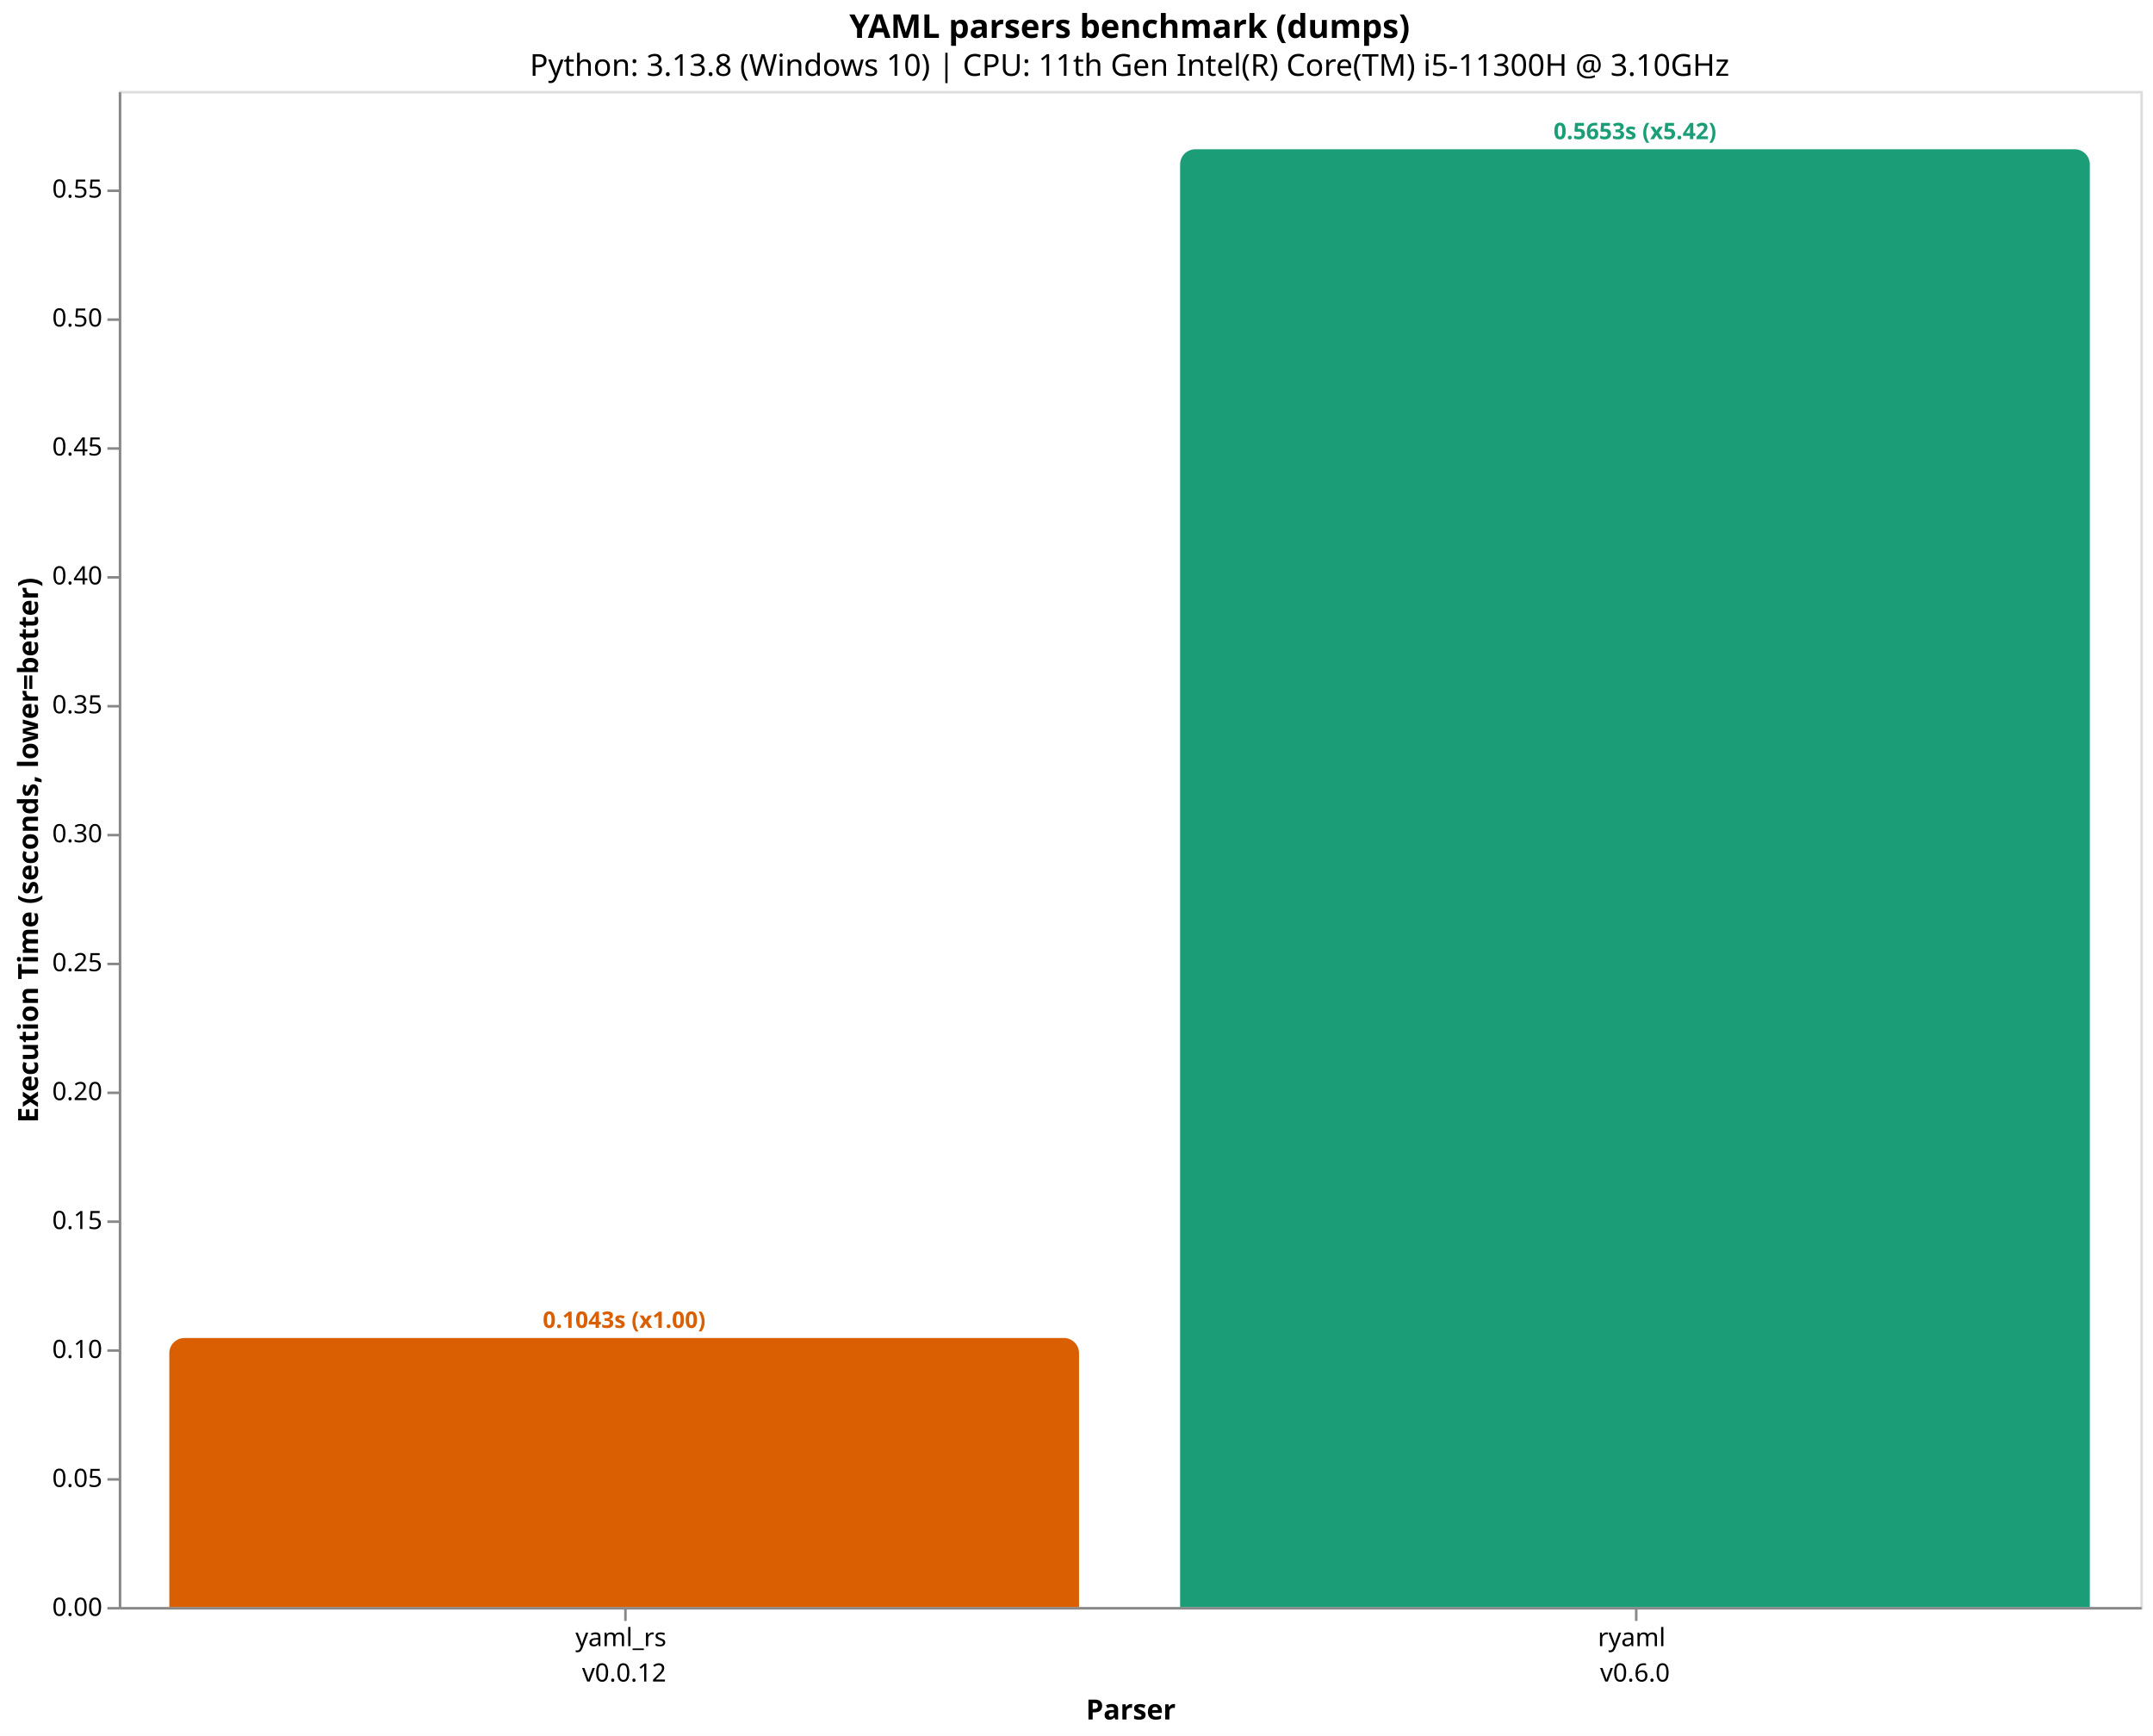
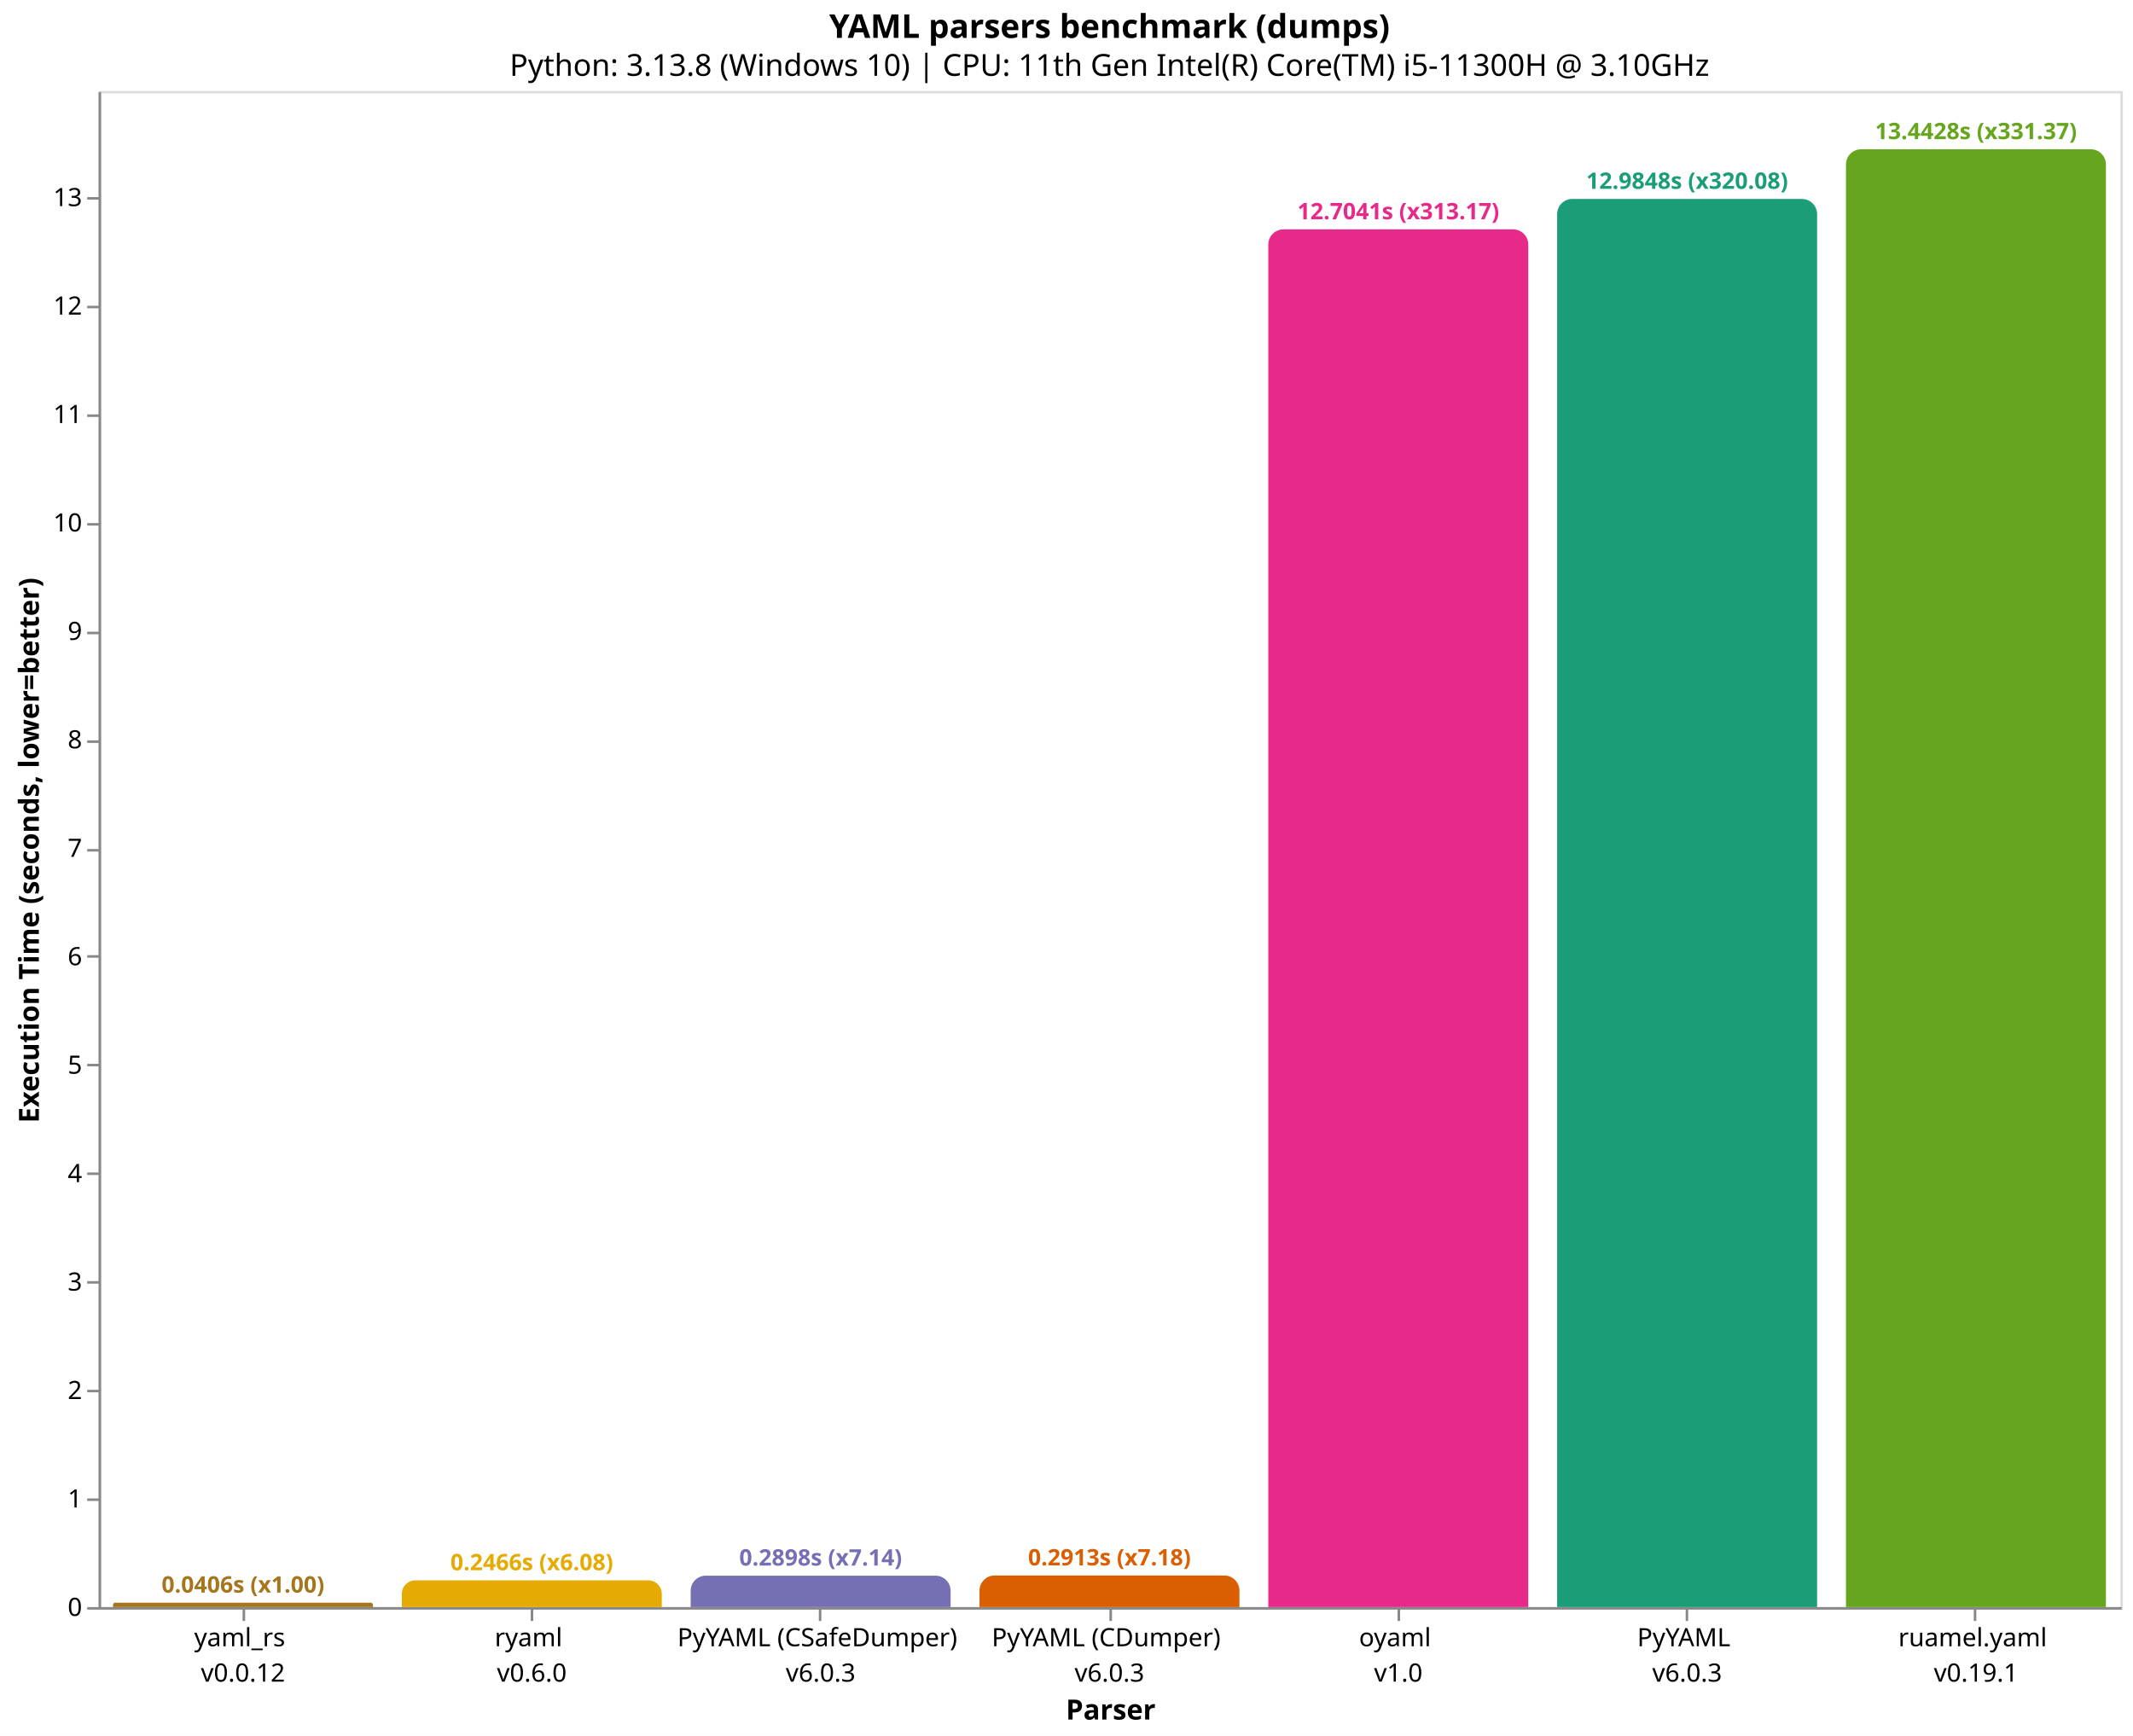
- <svg xmlns="http://www.w3.org/2000/svg" version="1.1" class="marks" width="852" height="687" viewBox="0 0 852 687">
-   <rect width="852" height="687" fill="white" />
-   <g fill="none" stroke-miterlimit="10" transform="translate(47,36)">
+ <svg xmlns="http://www.w3.org/2000/svg" version="1.1" class="marks" width="844" height="687" viewBox="0 0 844 687">
+   <rect width="844" height="687" fill="white" />
+   <g fill="none" stroke-miterlimit="10" transform="translate(39,36)">
    <g class="mark-group role-frame root" role="graphics-object" aria-roledescription="group mark container">
      <g transform="translate(0,0)">
        <path class="background" aria-hidden="true" d="M0.5,0.5h800v600h-800Z" stroke="#ddd" />
        <g>
-           <g class="mark-group role-axis" role="graphics-symbol" aria-roledescription="axis" aria-label="X-axis titled 'Parser' for a discrete scale with 2 values: yaml_rs&#10;v0.0.12, ryaml&#10;v0.6.0">
+           <g class="mark-group role-axis" role="graphics-symbol" aria-roledescription="axis" aria-label="X-axis titled 'Parser' for a discrete scale with 7 values: yaml_rs&#10;v0.0.12, ryaml&#10;v0.6.0, PyYAML (CSafeDumper)&#10;v6.0.3, PyYAML (CDumper)&#10;v6.0.3, oyaml&#10;v1.0, PyYAML&#10;v6.0.3, ruamel.yaml&#10;v0.19.1">
            <g transform="translate(0.5,600.5)">
              <path class="background" aria-hidden="true" d="M0,0h0v0h0Z" pointer-events="none" />
              <g>
                <g class="mark-rule role-axis-tick" pointer-events="none">
-                   <line transform="translate(200,0)" x2="0" y2="5" stroke="#888" stroke-width="1" opacity="1" />
-                   <line transform="translate(600,0)" x2="0" y2="5" stroke="#888" stroke-width="1" opacity="1" />
+                   <line transform="translate(57,0)" x2="0" y2="5" stroke="#888" stroke-width="1" opacity="1" />
+                   <line transform="translate(171,0)" x2="0" y2="5" stroke="#888" stroke-width="1" opacity="1" />
+                   <line transform="translate(285,0)" x2="0" y2="5" stroke="#888" stroke-width="1" opacity="1" />
+                   <line transform="translate(400,0)" x2="0" y2="5" stroke="#888" stroke-width="1" opacity="1" />
+                   <line transform="translate(514,0)" x2="0" y2="5" stroke="#888" stroke-width="1" opacity="1" />
+                   <line transform="translate(628,0)" x2="0" y2="5" stroke="#888" stroke-width="1" opacity="1" />
+                   <line transform="translate(742,0)" x2="0" y2="5" stroke="#888" stroke-width="1" opacity="1" />
                </g>
                <g class="mark-text role-axis-label" pointer-events="none">
-                   <text text-anchor="middle" transform="translate(199.5,15)" font-family="sans-serif" font-size="10px" fill="#000" opacity="1">
+                   <text text-anchor="middle" transform="translate(56.64286,15)" font-family="sans-serif" font-size="10px" fill="#000" opacity="1">
                    <tspan>yaml_rs</tspan>
                    <tspan x="0" dy="14">v0.0.12</tspan>
                  </text>
-                   <text text-anchor="middle" transform="translate(599.5,15)" font-family="sans-serif" font-size="10px" fill="#000" opacity="1">
+                   <text text-anchor="middle" transform="translate(170.9286,15)" font-family="sans-serif" font-size="10px" fill="#000" opacity="1">
                    <tspan>ryaml</tspan>
                    <tspan x="0" dy="14">v0.6.0</tspan>
                  </text>
+                   <text text-anchor="middle" transform="translate(285.2143,15)" font-family="sans-serif" font-size="10px" fill="#000" opacity="1">
+                     <tspan>PyYAML (CSafeDumper)</tspan>
+                     <tspan x="0" dy="14">v6.0.3</tspan>
+                   </text>
+                   <text text-anchor="middle" transform="translate(399.5,15)" font-family="sans-serif" font-size="10px" fill="#000" opacity="1">
+                     <tspan>PyYAML (CDumper)</tspan>
+                     <tspan x="0" dy="14">v6.0.3</tspan>
+                   </text>
+                   <text text-anchor="middle" transform="translate(513.7857,15)" font-family="sans-serif" font-size="10px" fill="#000" opacity="1">
+                     <tspan>oyaml</tspan>
+                     <tspan x="0" dy="14">v1.0</tspan>
+                   </text>
+                   <text text-anchor="middle" transform="translate(628.0714,15)" font-family="sans-serif" font-size="10px" fill="#000" opacity="1">
+                     <tspan>PyYAML</tspan>
+                     <tspan x="0" dy="14">v6.0.3</tspan>
+                   </text>
+                   <text text-anchor="middle" transform="translate(742.3571,15)" font-family="sans-serif" font-size="10px" fill="#000" opacity="1">
+                     <tspan>ruamel.yaml</tspan>
+                     <tspan x="0" dy="14">v0.19.1</tspan>
+                   </text>
                </g>
                <g class="mark-rule role-axis-domain" pointer-events="none">
                  <line transform="translate(0,0)" x2="800" y2="0" stroke="#888" stroke-width="1" opacity="1" />
                </g>
                <g class="mark-text role-axis-title" pointer-events="none">
                  <text text-anchor="middle" transform="translate(400,44)" font-family="sans-serif" font-size="11px" font-weight="bold" fill="#000" opacity="1">Parser</text>
                </g>
              </g>
              <path class="foreground" aria-hidden="true" d="" pointer-events="none" display="none" />
            </g>
          </g>
-           <g class="mark-group role-axis" role="graphics-symbol" aria-roledescription="axis" aria-label="Y-axis titled 'Execution Time (seconds, lower=better)' for a linear scale with values from 0.0 to 0.6">
+           <g class="mark-group role-axis" role="graphics-symbol" aria-roledescription="axis" aria-label="Y-axis titled 'Execution Time (seconds, lower=better)' for a linear scale with values from 0 to 14">
            <g transform="translate(0.5,0.5)">
              <path class="background" aria-hidden="true" d="M0,0h0v0h0Z" pointer-events="none" />
              <g>
                <g class="mark-rule role-axis-tick" pointer-events="none">
                  <line transform="translate(0,600)" x2="-5" y2="0" stroke="#888" stroke-width="1" opacity="1" />
-                   <line transform="translate(0,549)" x2="-5" y2="0" stroke="#888" stroke-width="1" opacity="1" />
-                   <line transform="translate(0,498)" x2="-5" y2="0" stroke="#888" stroke-width="1" opacity="1" />
-                   <line transform="translate(0,447)" x2="-5" y2="0" stroke="#888" stroke-width="1" opacity="1" />
-                   <line transform="translate(0,396)" x2="-5" y2="0" stroke="#888" stroke-width="1" opacity="1" />
-                   <line transform="translate(0,345)" x2="-5" y2="0" stroke="#888" stroke-width="1" opacity="1" />
-                   <line transform="translate(0,294)" x2="-5" y2="0" stroke="#888" stroke-width="1" opacity="1" />
-                   <line transform="translate(0,243)" x2="-5" y2="0" stroke="#888" stroke-width="1" opacity="1" />
-                   <line transform="translate(0,192)" x2="-5" y2="0" stroke="#888" stroke-width="1" opacity="1" />
-                   <line transform="translate(0,141)" x2="-5" y2="0" stroke="#888" stroke-width="1" opacity="1" />
-                   <line transform="translate(0,90)" x2="-5" y2="0" stroke="#888" stroke-width="1" opacity="1" />
-                   <line transform="translate(0,39)" x2="-5" y2="0" stroke="#888" stroke-width="1" opacity="1" />
+                   <line transform="translate(0,557)" x2="-5" y2="0" stroke="#888" stroke-width="1" opacity="1" />
+                   <line transform="translate(0,514)" x2="-5" y2="0" stroke="#888" stroke-width="1" opacity="1" />
+                   <line transform="translate(0,471)" x2="-5" y2="0" stroke="#888" stroke-width="1" opacity="1" />
+                   <line transform="translate(0,428)" x2="-5" y2="0" stroke="#888" stroke-width="1" opacity="1" />
+                   <line transform="translate(0,385)" x2="-5" y2="0" stroke="#888" stroke-width="1" opacity="1" />
+                   <line transform="translate(0,342)" x2="-5" y2="0" stroke="#888" stroke-width="1" opacity="1" />
+                   <line transform="translate(0,300)" x2="-5" y2="0" stroke="#888" stroke-width="1" opacity="1" />
+                   <line transform="translate(0,257)" x2="-5" y2="0" stroke="#888" stroke-width="1" opacity="1" />
+                   <line transform="translate(0,214)" x2="-5" y2="0" stroke="#888" stroke-width="1" opacity="1" />
+                   <line transform="translate(0,171)" x2="-5" y2="0" stroke="#888" stroke-width="1" opacity="1" />
+                   <line transform="translate(0,128)" x2="-5" y2="0" stroke="#888" stroke-width="1" opacity="1" />
+                   <line transform="translate(0,85)" x2="-5" y2="0" stroke="#888" stroke-width="1" opacity="1" />
+                   <line transform="translate(0,42)" x2="-5" y2="0" stroke="#888" stroke-width="1" opacity="1" />
                </g>
                <g class="mark-text role-axis-label" pointer-events="none">
-                   <text text-anchor="end" transform="translate(-7,603)" font-family="sans-serif" font-size="10px" fill="#000" opacity="1">0.00</text>
-                   <text text-anchor="end" transform="translate(-7,551.9734)" font-family="sans-serif" font-size="10px" fill="#000" opacity="1">0.05</text>
-                   <text text-anchor="end" transform="translate(-7,500.9467)" font-family="sans-serif" font-size="10px" fill="#000" opacity="1">0.10</text>
-                   <text text-anchor="end" transform="translate(-7,449.9201)" font-family="sans-serif" font-size="10px" fill="#000" opacity="1">0.15</text>
-                   <text text-anchor="end" transform="translate(-7,398.8934)" font-family="sans-serif" font-size="10px" fill="#000" opacity="1">0.20</text>
-                   <text text-anchor="end" transform="translate(-7,347.8668)" font-family="sans-serif" font-size="10px" fill="#000" opacity="1">0.25</text>
-                   <text text-anchor="end" transform="translate(-7,296.8401)" font-family="sans-serif" font-size="10px" fill="#000" opacity="1">0.30</text>
-                   <text text-anchor="end" transform="translate(-7,245.8135)" font-family="sans-serif" font-size="10px" fill="#000" opacity="1">0.35</text>
-                   <text text-anchor="end" transform="translate(-7,194.7868)" font-family="sans-serif" font-size="10px" fill="#000" opacity="1">0.40</text>
-                   <text text-anchor="end" transform="translate(-7,143.7602)" font-family="sans-serif" font-size="10px" fill="#000" opacity="1">0.45</text>
-                   <text text-anchor="end" transform="translate(-7,92.73354)" font-family="sans-serif" font-size="10px" fill="#000" opacity="1">0.50</text>
-                   <text text-anchor="end" transform="translate(-7,41.70689)" font-family="sans-serif" font-size="10px" fill="#000" opacity="1">0.55</text>
+                   <text text-anchor="end" transform="translate(-7,603)" font-family="sans-serif" font-size="10px" fill="#000" opacity="1">0</text>
+                   <text text-anchor="end" transform="translate(-7,560.083)" font-family="sans-serif" font-size="10px" fill="#000" opacity="1">1</text>
+                   <text text-anchor="end" transform="translate(-7,517.1661)" font-family="sans-serif" font-size="10px" fill="#000" opacity="1">2</text>
+                   <text text-anchor="end" transform="translate(-7,474.2491)" font-family="sans-serif" font-size="10px" fill="#000" opacity="1">3</text>
+                   <text text-anchor="end" transform="translate(-7,431.3322)" font-family="sans-serif" font-size="10px" fill="#000" opacity="1">4</text>
+                   <text text-anchor="end" transform="translate(-7,388.4152)" font-family="sans-serif" font-size="10px" fill="#000" opacity="1">5</text>
+                   <text text-anchor="end" transform="translate(-7,345.4983)" font-family="sans-serif" font-size="10px" fill="#000" opacity="1">6</text>
+                   <text text-anchor="end" transform="translate(-7,302.5813)" font-family="sans-serif" font-size="10px" fill="#000" opacity="1">7</text>
+                   <text text-anchor="end" transform="translate(-7,259.6644)" font-family="sans-serif" font-size="10px" fill="#000" opacity="1">8</text>
+                   <text text-anchor="end" transform="translate(-7,216.7474)" font-family="sans-serif" font-size="10px" fill="#000" opacity="1">9</text>
+                   <text text-anchor="end" transform="translate(-7,173.8305)" font-family="sans-serif" font-size="10px" fill="#000" opacity="1">10</text>
+                   <text text-anchor="end" transform="translate(-7,130.9135)" font-family="sans-serif" font-size="10px" fill="#000" opacity="1">11</text>
+                   <text text-anchor="end" transform="translate(-7,87.99654)" font-family="sans-serif" font-size="10px" fill="#000" opacity="1">12</text>
+                   <text text-anchor="end" transform="translate(-7,45.07959)" font-family="sans-serif" font-size="10px" fill="#000" opacity="1">13</text>
                </g>
                <g class="mark-rule role-axis-domain" pointer-events="none">
                  <line transform="translate(0,600)" x2="0" y2="-600" stroke="#888" stroke-width="1" opacity="1" />
                </g>
                <g class="mark-text role-axis-title" pointer-events="none">
-                   <text text-anchor="middle" transform="translate(-30.46289,300) rotate(-90) translate(0,-2)" font-family="sans-serif" font-size="11px" font-weight="bold" fill="#000" opacity="1">Execution Time (seconds, lower=better)</text>
+                   <text text-anchor="middle" transform="translate(-22.12305,300) rotate(-90) translate(0,-2)" font-family="sans-serif" font-size="11px" font-weight="bold" fill="#000" opacity="1">Execution Time (seconds, lower=better)</text>
                </g>
              </g>
              <path class="foreground" aria-hidden="true" d="" pointer-events="none" display="none" />
            </g>
          </g>
          <g class="mark-group role-scope" role="graphics-object" aria-roledescription="group mark container">
-             <g transform="translate(20,493.5298)">
-               <path class="background" aria-hidden="true" d="M6,0L354,0C357.311,0,360,2.689,360,6L360,106.47C360,106.47,360,106.47,360,106.47L0,106.47C0,106.47,0,106.47,0,106.47L0,6C0,2.689,2.689,0,6,0Z" />
-               <g clip-path="url(#clip4)">
-                 <g class="mark-group role-scope" role="graphics-object" aria-roledescription="group mark container">
-                   <g transform="translate(0,-493.5298)">
-                     <path class="background" aria-hidden="true" d="M0,0h360v0h-360Z" />
-                     <g>
-                       <g class="mark-rect role-mark layer_0_marks" role="graphics-object" aria-roledescription="rect mark container">
-                         <path aria-label="Parser: yaml_rs&#10;v0.0.12; Execution Time (seconds, lower=better): 0.104328033334; parser: yaml_rs; Execution Time (s): 0.1043; Slowdown: 1.00" role="graphics-symbol" aria-roledescription="bar" d="M0,493.53h360v106.47h-360Z" fill="#d95f02" />
-                       </g>
-                     </g>
-                     <path class="foreground" aria-hidden="true" d="" display="none" />
-                   </g>
-                 </g>
-               </g>
-               <path class="foreground" aria-hidden="true" d="" display="none" />
-             </g>
-             <g transform="translate(420,23.07692)">
-               <path class="background" aria-hidden="true" d="M6,0L354,0C357.311,0,360,2.689,360,6L360,576.923C360,576.923,360,576.923,360,576.923L0,576.923C0,576.923,0,576.923,0,576.923L0,6C0,2.689,2.689,0,6,0Z" />
-               <g clip-path="url(#clip5)">
+             <g transform="translate(5.714286,598.259)">
+               <path class="background" aria-hidden="true" d="M0.871,0L101.987,0C102.467,0,102.857,0.39,102.857,0.871L102.857,1.741C102.857,1.741,102.857,1.741,102.857,1.741L0,1.741C0,1.741,0,1.741,0,1.741L0,0.871C0,0.39,0.39,0,0.871,0Z" />
+               <g clip-path="url(#clip9)">
+                 <g class="mark-group role-scope" role="graphics-object" aria-roledescription="group mark container">
+                   <g transform="translate(0,-598.259)">
+                     <path class="background" aria-hidden="true" d="M0,0h102.857v0h-102.857Z" />
+                     <g>
+                       <g class="mark-rect role-mark layer_0_marks" role="graphics-object" aria-roledescription="rect mark container">
+                         <path aria-label="Parser: yaml_rs&#10;v0.0.12; Execution Time (seconds, lower=better): 0.0405667333301; parser: yaml_rs; Execution Time (s): 0.0406; Slowdown: 1.00" role="graphics-symbol" aria-roledescription="bar" d="M0,598.259h102.857v1.741h-102.857Z" fill="#a6761d" />
+                       </g>
+                     </g>
+                     <path class="foreground" aria-hidden="true" d="" display="none" />
+                   </g>
+                 </g>
+               </g>
+               <path class="foreground" aria-hidden="true" d="" display="none" />
+             </g>
+             <g transform="translate(120,589.4162)">
+               <path class="background" aria-hidden="true" d="M5.292,0L97.565,0C100.486,0,102.857,2.371,102.857,5.292L102.857,10.584C102.857,10.584,102.857,10.584,102.857,10.584L0,10.584C0,10.584,0,10.584,0,10.584L0,5.292C0,2.371,2.371,0,5.292,0Z" />
+               <g clip-path="url(#clip10)">
+                 <g class="mark-group role-scope" role="graphics-object" aria-roledescription="group mark container">
+                   <g transform="translate(0,-589.4162)">
+                     <path class="background" aria-hidden="true" d="M0,0h102.857v0h-102.857Z" />
+                     <g>
+                       <g class="mark-rect role-mark layer_0_marks" role="graphics-object" aria-roledescription="rect mark container">
+                         <path aria-label="Parser: ryaml&#10;v0.6.0; Execution Time (seconds, lower=better): 0.246610333333; parser: ryaml; Execution Time (s): 0.2466; Slowdown: 6.08" role="graphics-symbol" aria-roledescription="bar" d="M0,589.416h102.857v10.584h-102.857Z" fill="#e6ab02" />
+                       </g>
+                     </g>
+                     <path class="foreground" aria-hidden="true" d="" display="none" />
+                   </g>
+                 </g>
+               </g>
+               <path class="foreground" aria-hidden="true" d="" display="none" />
+             </g>
+             <g transform="translate(234.2857,587.5609)">
+               <path class="background" aria-hidden="true" d="M6,0L96.857,0C100.169,0,102.857,2.689,102.857,6L102.857,12.439C102.857,12.439,102.857,12.439,102.857,12.439L0,12.439C0,12.439,0,12.439,0,12.439L0,6C0,2.689,2.689,0,6,0Z" />
+               <g clip-path="url(#clip11)">
+                 <g class="mark-group role-scope" role="graphics-object" aria-roledescription="group mark container">
+                   <g transform="translate(0,-587.5609)">
+                     <path class="background" aria-hidden="true" d="M0,0h102.857v0h-102.857Z" />
+                     <g>
+                       <g class="mark-rect role-mark layer_0_marks" role="graphics-object" aria-roledescription="rect mark container">
+                         <path aria-label="Parser: PyYAML (CSafeDumper)&#10;v6.0.3; Execution Time (seconds, lower=better): 0.289840933333; parser: PyYAML (CSafeDumper); Execution Time (s): 0.2898; Slowdown: 7.14" role="graphics-symbol" aria-roledescription="bar" d="M0,587.561h102.857v12.439h-102.857Z" fill="#7570b3" />
+                       </g>
+                     </g>
+                     <path class="foreground" aria-hidden="true" d="" display="none" />
+                   </g>
+                 </g>
+               </g>
+               <path class="foreground" aria-hidden="true" d="" display="none" />
+             </g>
+             <g transform="translate(348.5714,587.4966)">
+               <path class="background" aria-hidden="true" d="M6,0L96.857,0C100.169,0,102.857,2.689,102.857,6L102.857,12.503C102.857,12.503,102.857,12.503,102.857,12.503L0,12.503C0,12.503,0,12.503,0,12.503L0,6C0,2.689,2.689,0,6,0Z" />
+               <g clip-path="url(#clip12)">
+                 <g class="mark-group role-scope" role="graphics-object" aria-roledescription="group mark container">
+                   <g transform="translate(0,-587.4966)">
+                     <path class="background" aria-hidden="true" d="M0,0h102.857v0h-102.857Z" />
+                     <g>
+                       <g class="mark-rect role-mark layer_0_marks" role="graphics-object" aria-roledescription="rect mark container">
+                         <path aria-label="Parser: PyYAML (CDumper)&#10;v6.0.3; Execution Time (seconds, lower=better): 0.291339966665; parser: PyYAML (CDumper); Execution Time (s): 0.2913; Slowdown: 7.18" role="graphics-symbol" aria-roledescription="bar" d="M0,587.497h102.857v12.503h-102.857Z" fill="#d95f02" />
+                       </g>
+                     </g>
+                     <path class="foreground" aria-hidden="true" d="" display="none" />
+                   </g>
+                 </g>
+               </g>
+               <path class="foreground" aria-hidden="true" d="" display="none" />
+             </g>
+             <g transform="translate(462.8571,54.77761)">
+               <path class="background" aria-hidden="true" d="M6,0L96.857,0C100.169,0,102.857,2.689,102.857,6L102.857,545.222C102.857,545.222,102.857,545.222,102.857,545.222L0,545.222C0,545.222,0,545.222,0,545.222L0,6C0,2.689,2.689,0,6,0Z" />
+               <g clip-path="url(#clip13)">
+                 <g class="mark-group role-scope" role="graphics-object" aria-roledescription="group mark container">
+                   <g transform="translate(0,-54.77761)">
+                     <path class="background" aria-hidden="true" d="M0,0h102.857v0h-102.857Z" />
+                     <g>
+                       <g class="mark-rect role-mark layer_0_marks" role="graphics-object" aria-roledescription="rect mark container">
+                         <path aria-label="Parser: oyaml&#10;v1.0; Execution Time (seconds, lower=better): 12.7041257667; parser: oyaml; Execution Time (s): 12.7041; Slowdown: 313.17" role="graphics-symbol" aria-roledescription="bar" d="M0,54.778h102.857v545.222h-102.857Z" fill="#e7298a" />
+                       </g>
+                     </g>
+                     <path class="foreground" aria-hidden="true" d="" display="none" />
+                   </g>
+                 </g>
+               </g>
+               <path class="foreground" aria-hidden="true" d="" display="none" />
+             </g>
+             <g transform="translate(577.1429,42.73232)">
+               <path class="background" aria-hidden="true" d="M6,0L96.857,0C100.169,0,102.857,2.689,102.857,6L102.857,557.268C102.857,557.268,102.857,557.268,102.857,557.268L0,557.268C0,557.268,0,557.268,0,557.268L0,6C0,2.689,2.689,0,6,0Z" />
+               <g clip-path="url(#clip14)">
+                 <g class="mark-group role-scope" role="graphics-object" aria-roledescription="group mark container">
+                   <g transform="translate(0,-42.73232)">
+                     <path class="background" aria-hidden="true" d="M0,0h102.857v0h-102.857Z" />
+                     <g>
+                       <g class="mark-rect role-mark layer_0_marks" role="graphics-object" aria-roledescription="rect mark container">
+                         <path aria-label="Parser: PyYAML&#10;v6.0.3; Execution Time (seconds, lower=better): 12.9847907667; parser: PyYAML; Execution Time (s): 12.9848; Slowdown: 320.08" role="graphics-symbol" aria-roledescription="bar" d="M0,42.732h102.857v557.268h-102.857Z" fill="#1b9e77" />
+                       </g>
+                     </g>
+                     <path class="foreground" aria-hidden="true" d="" display="none" />
+                   </g>
+                 </g>
+               </g>
+               <path class="foreground" aria-hidden="true" d="" display="none" />
+             </g>
+             <g transform="translate(691.4286,23.07692)">
+               <path class="background" aria-hidden="true" d="M6,0L96.857,0C100.169,0,102.857,2.689,102.857,6L102.857,576.923C102.857,576.923,102.857,576.923,102.857,576.923L0,576.923C0,576.923,0,576.923,0,576.923L0,6C0,2.689,2.689,0,6,0Z" />
+               <g clip-path="url(#clip15)">
                <g class="mark-group role-scope" role="graphics-object" aria-roledescription="group mark container">
                  <g transform="translate(0,-23.07692)">
-                     <path class="background" aria-hidden="true" d="M0,0h360v0h-360Z" />
-                     <g>
-                       <g class="mark-rect role-mark layer_0_marks" role="graphics-object" aria-roledescription="rect mark container">
-                         <path aria-label="Parser: ryaml&#10;v0.6.0; Execution Time (seconds, lower=better): 0.565315499999; parser: ryaml; Execution Time (s): 0.5653; Slowdown: 5.42" role="graphics-symbol" aria-roledescription="bar" d="M0,23.077h360v576.923h-360Z" fill="#1b9e77" />
+                     <path class="background" aria-hidden="true" d="M0,0h102.857v0h-102.857Z" />
+                     <g>
+                       <g class="mark-rect role-mark layer_0_marks" role="graphics-object" aria-roledescription="rect mark container">
+                         <path aria-label="Parser: ruamel.yaml&#10;v0.19.1; Execution Time (seconds, lower=better): 13.4427775667; parser: ruamel.yaml; Execution Time (s): 13.4428; Slowdown: 331.37" role="graphics-symbol" aria-roledescription="bar" d="M0,23.077h102.857v576.923h-102.857Z" fill="#66a61e" />
                      </g>
                    </g>
                    <path class="foreground" aria-hidden="true" d="" display="none" />
                  </g>
                </g>
              </g>
              <path class="foreground" aria-hidden="true" d="" display="none" />
            </g>
          </g>
          <g class="mark-text role-mark layer_1_marks" role="graphics-object" aria-roledescription="text mark container">
-             <text aria-label="Parser: yaml_rs&#10;v0.0.12; Execution Time (seconds, lower=better): 0.104328033334; parser: yaml_rs; label: 0.1043s (x1.00); Execution Time (s): 0.1043; Slowdown: 1.00" role="graphics-symbol" aria-roledescription="text mark" text-anchor="middle" transform="translate(200,489.5298)" font-family="sans-serif" font-size="9px" font-weight="bold" fill="#d95f02">0.1043s (x1.00)</text>
-             <text aria-label="Parser: ryaml&#10;v0.6.0; Execution Time (seconds, lower=better): 0.565315499999; parser: ryaml; label: 0.5653s (x5.42); Execution Time (s): 0.5653; Slowdown: 5.42" role="graphics-symbol" aria-roledescription="text mark" text-anchor="middle" transform="translate(600,19.07692)" font-family="sans-serif" font-size="9px" font-weight="bold" fill="#1b9e77">0.5653s (x5.42)</text>
+             <text aria-label="Parser: yaml_rs&#10;v0.0.12; Execution Time (seconds, lower=better): 0.0405667333301; parser: yaml_rs; label: 0.0406s (x1.00); Execution Time (s): 0.0406; Slowdown: 1.00" role="graphics-symbol" aria-roledescription="text mark" text-anchor="middle" transform="translate(57.14286,594.259)" font-family="sans-serif" font-size="9px" font-weight="bold" fill="#a6761d">0.0406s (x1.00)</text>
+             <text aria-label="Parser: ryaml&#10;v0.6.0; Execution Time (seconds, lower=better): 0.246610333333; parser: ryaml; label: 0.2466s (x6.08); Execution Time (s): 0.2466; Slowdown: 6.08" role="graphics-symbol" aria-roledescription="text mark" text-anchor="middle" transform="translate(171.4286,585.4162)" font-family="sans-serif" font-size="9px" font-weight="bold" fill="#e6ab02">0.2466s (x6.08)</text>
+             <text aria-label="Parser: PyYAML (CSafeDumper)&#10;v6.0.3; Execution Time (seconds, lower=better): 0.289840933333; parser: PyYAML (CSafeDumper); label: 0.2898s (x7.14); Execution Time (s): 0.2898; Slowdown: 7.14" role="graphics-symbol" aria-roledescription="text mark" text-anchor="middle" transform="translate(285.7143,583.5609)" font-family="sans-serif" font-size="9px" font-weight="bold" fill="#7570b3">0.2898s (x7.14)</text>
+             <text aria-label="Parser: PyYAML (CDumper)&#10;v6.0.3; Execution Time (seconds, lower=better): 0.291339966665; parser: PyYAML (CDumper); label: 0.2913s (x7.18); Execution Time (s): 0.2913; Slowdown: 7.18" role="graphics-symbol" aria-roledescription="text mark" text-anchor="middle" transform="translate(400,583.4966)" font-family="sans-serif" font-size="9px" font-weight="bold" fill="#d95f02">0.2913s (x7.18)</text>
+             <text aria-label="Parser: oyaml&#10;v1.0; Execution Time (seconds, lower=better): 12.7041257667; parser: oyaml; label: 12.7041s (x313.17); Execution Time (s): 12.7041; Slowdown: 313.17" role="graphics-symbol" aria-roledescription="text mark" text-anchor="middle" transform="translate(514.2857,50.77761)" font-family="sans-serif" font-size="9px" font-weight="bold" fill="#e7298a">12.7041s (x313.17)</text>
+             <text aria-label="Parser: PyYAML&#10;v6.0.3; Execution Time (seconds, lower=better): 12.9847907667; parser: PyYAML; label: 12.9848s (x320.08); Execution Time (s): 12.9848; Slowdown: 320.08" role="graphics-symbol" aria-roledescription="text mark" text-anchor="middle" transform="translate(628.5714,38.73232)" font-family="sans-serif" font-size="9px" font-weight="bold" fill="#1b9e77">12.9848s (x320.08)</text>
+             <text aria-label="Parser: ruamel.yaml&#10;v0.19.1; Execution Time (seconds, lower=better): 13.4427775667; parser: ruamel.yaml; label: 13.4428s (x331.37); Execution Time (s): 13.4428; Slowdown: 331.37" role="graphics-symbol" aria-roledescription="text mark" text-anchor="middle" transform="translate(742.8571,19.07692)" font-family="sans-serif" font-size="9px" font-weight="bold" fill="#66a61e">13.4428s (x331.37)</text>
          </g>
          <g class="mark-group role-title">
            <g transform="translate(400,-31)">
              <path class="background" aria-hidden="true" d="M0,0h0v0h0Z" pointer-events="none" />
              <g>
                <g class="mark-text role-title-text" role="graphics-symbol" aria-roledescription="title" aria-label="Title text 'YAML parsers benchmark (dumps)'" pointer-events="none">
                  <text text-anchor="middle" transform="translate(0,10)" font-family="sans-serif" font-size="13px" font-weight="bold" fill="#000" opacity="1">YAML parsers benchmark (dumps)</text>
                </g>
                <g class="mark-text role-title-subtitle" role="graphics-symbol" aria-roledescription="subtitle" aria-label="Subtitle text 'Python: 3.13.8 (Windows 10) | CPU: 11th Gen Intel(R) Core(TM) i5-11300H @ 3.10GHz'" pointer-events="none">
                  <text text-anchor="middle" transform="translate(0,25)" font-family="sans-serif" font-size="12px" fill="#000" opacity="1">Python: 3.13.8 (Windows 10) | CPU: 11th Gen Intel(R) Core(TM) i5-11300H @ 3.10GHz</text>
                </g>
              </g>
              <path class="foreground" aria-hidden="true" d="" pointer-events="none" display="none" />
            </g>
          </g>
        </g>
        <path class="foreground" aria-hidden="true" d="" display="none" />
      </g>
    </g>
  </g>
  <defs>
-     <clipPath id="clip4">
-       <path d="M6,0L354,0C357.311,0,360,2.689,360,6L360,106.47C360,106.47,360,106.47,360,106.47L0,106.47C0,106.47,0,106.47,0,106.47L0,6C0,2.689,2.689,0,6,0Z" />
-     </clipPath>
-     <clipPath id="clip5">
-       <path d="M6,0L354,0C357.311,0,360,2.689,360,6L360,576.923C360,576.923,360,576.923,360,576.923L0,576.923C0,576.923,0,576.923,0,576.923L0,6C0,2.689,2.689,0,6,0Z" />
+     <clipPath id="clip9">
+       <path d="M0.871,0L101.987,0C102.467,0,102.857,0.39,102.857,0.871L102.857,1.741C102.857,1.741,102.857,1.741,102.857,1.741L0,1.741C0,1.741,0,1.741,0,1.741L0,0.871C0,0.39,0.39,0,0.871,0Z" />
+     </clipPath>
+     <clipPath id="clip10">
+       <path d="M5.292,0L97.565,0C100.486,0,102.857,2.371,102.857,5.292L102.857,10.584C102.857,10.584,102.857,10.584,102.857,10.584L0,10.584C0,10.584,0,10.584,0,10.584L0,5.292C0,2.371,2.371,0,5.292,0Z" />
+     </clipPath>
+     <clipPath id="clip11">
+       <path d="M6,0L96.857,0C100.169,0,102.857,2.689,102.857,6L102.857,12.439C102.857,12.439,102.857,12.439,102.857,12.439L0,12.439C0,12.439,0,12.439,0,12.439L0,6C0,2.689,2.689,0,6,0Z" />
+     </clipPath>
+     <clipPath id="clip12">
+       <path d="M6,0L96.857,0C100.169,0,102.857,2.689,102.857,6L102.857,12.503C102.857,12.503,102.857,12.503,102.857,12.503L0,12.503C0,12.503,0,12.503,0,12.503L0,6C0,2.689,2.689,0,6,0Z" />
+     </clipPath>
+     <clipPath id="clip13">
+       <path d="M6,0L96.857,0C100.169,0,102.857,2.689,102.857,6L102.857,545.222C102.857,545.222,102.857,545.222,102.857,545.222L0,545.222C0,545.222,0,545.222,0,545.222L0,6C0,2.689,2.689,0,6,0Z" />
+     </clipPath>
+     <clipPath id="clip14">
+       <path d="M6,0L96.857,0C100.169,0,102.857,2.689,102.857,6L102.857,557.268C102.857,557.268,102.857,557.268,102.857,557.268L0,557.268C0,557.268,0,557.268,0,557.268L0,6C0,2.689,2.689,0,6,0Z" />
+     </clipPath>
+     <clipPath id="clip15">
+       <path d="M6,0L96.857,0C100.169,0,102.857,2.689,102.857,6L102.857,576.923C102.857,576.923,102.857,576.923,102.857,576.923L0,576.923C0,576.923,0,576.923,0,576.923L0,6C0,2.689,2.689,0,6,0Z" />
    </clipPath>
  </defs>
</svg>
